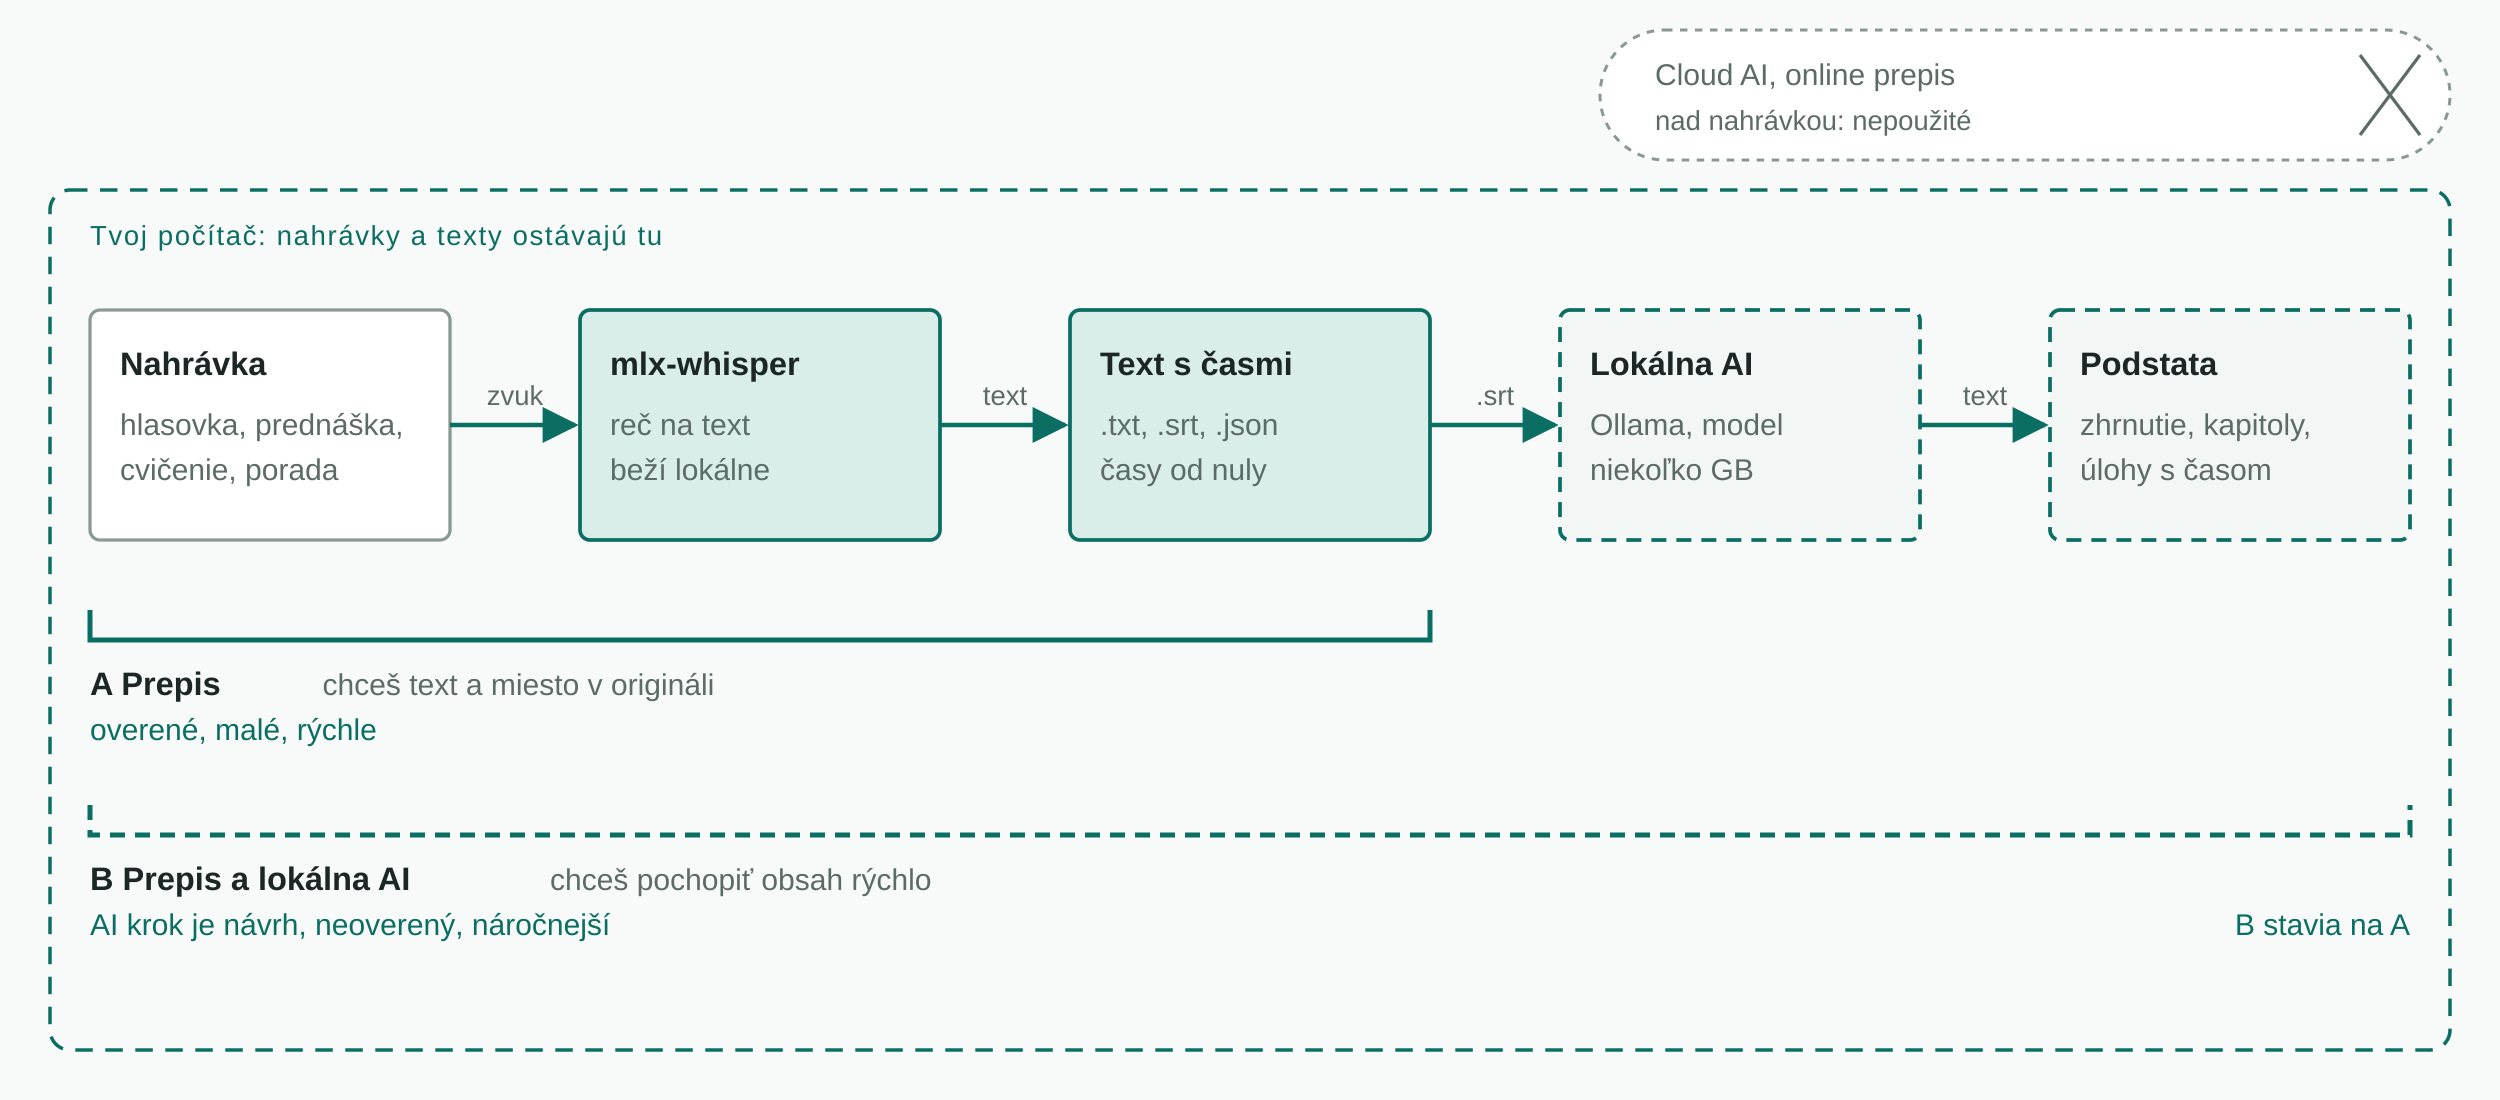
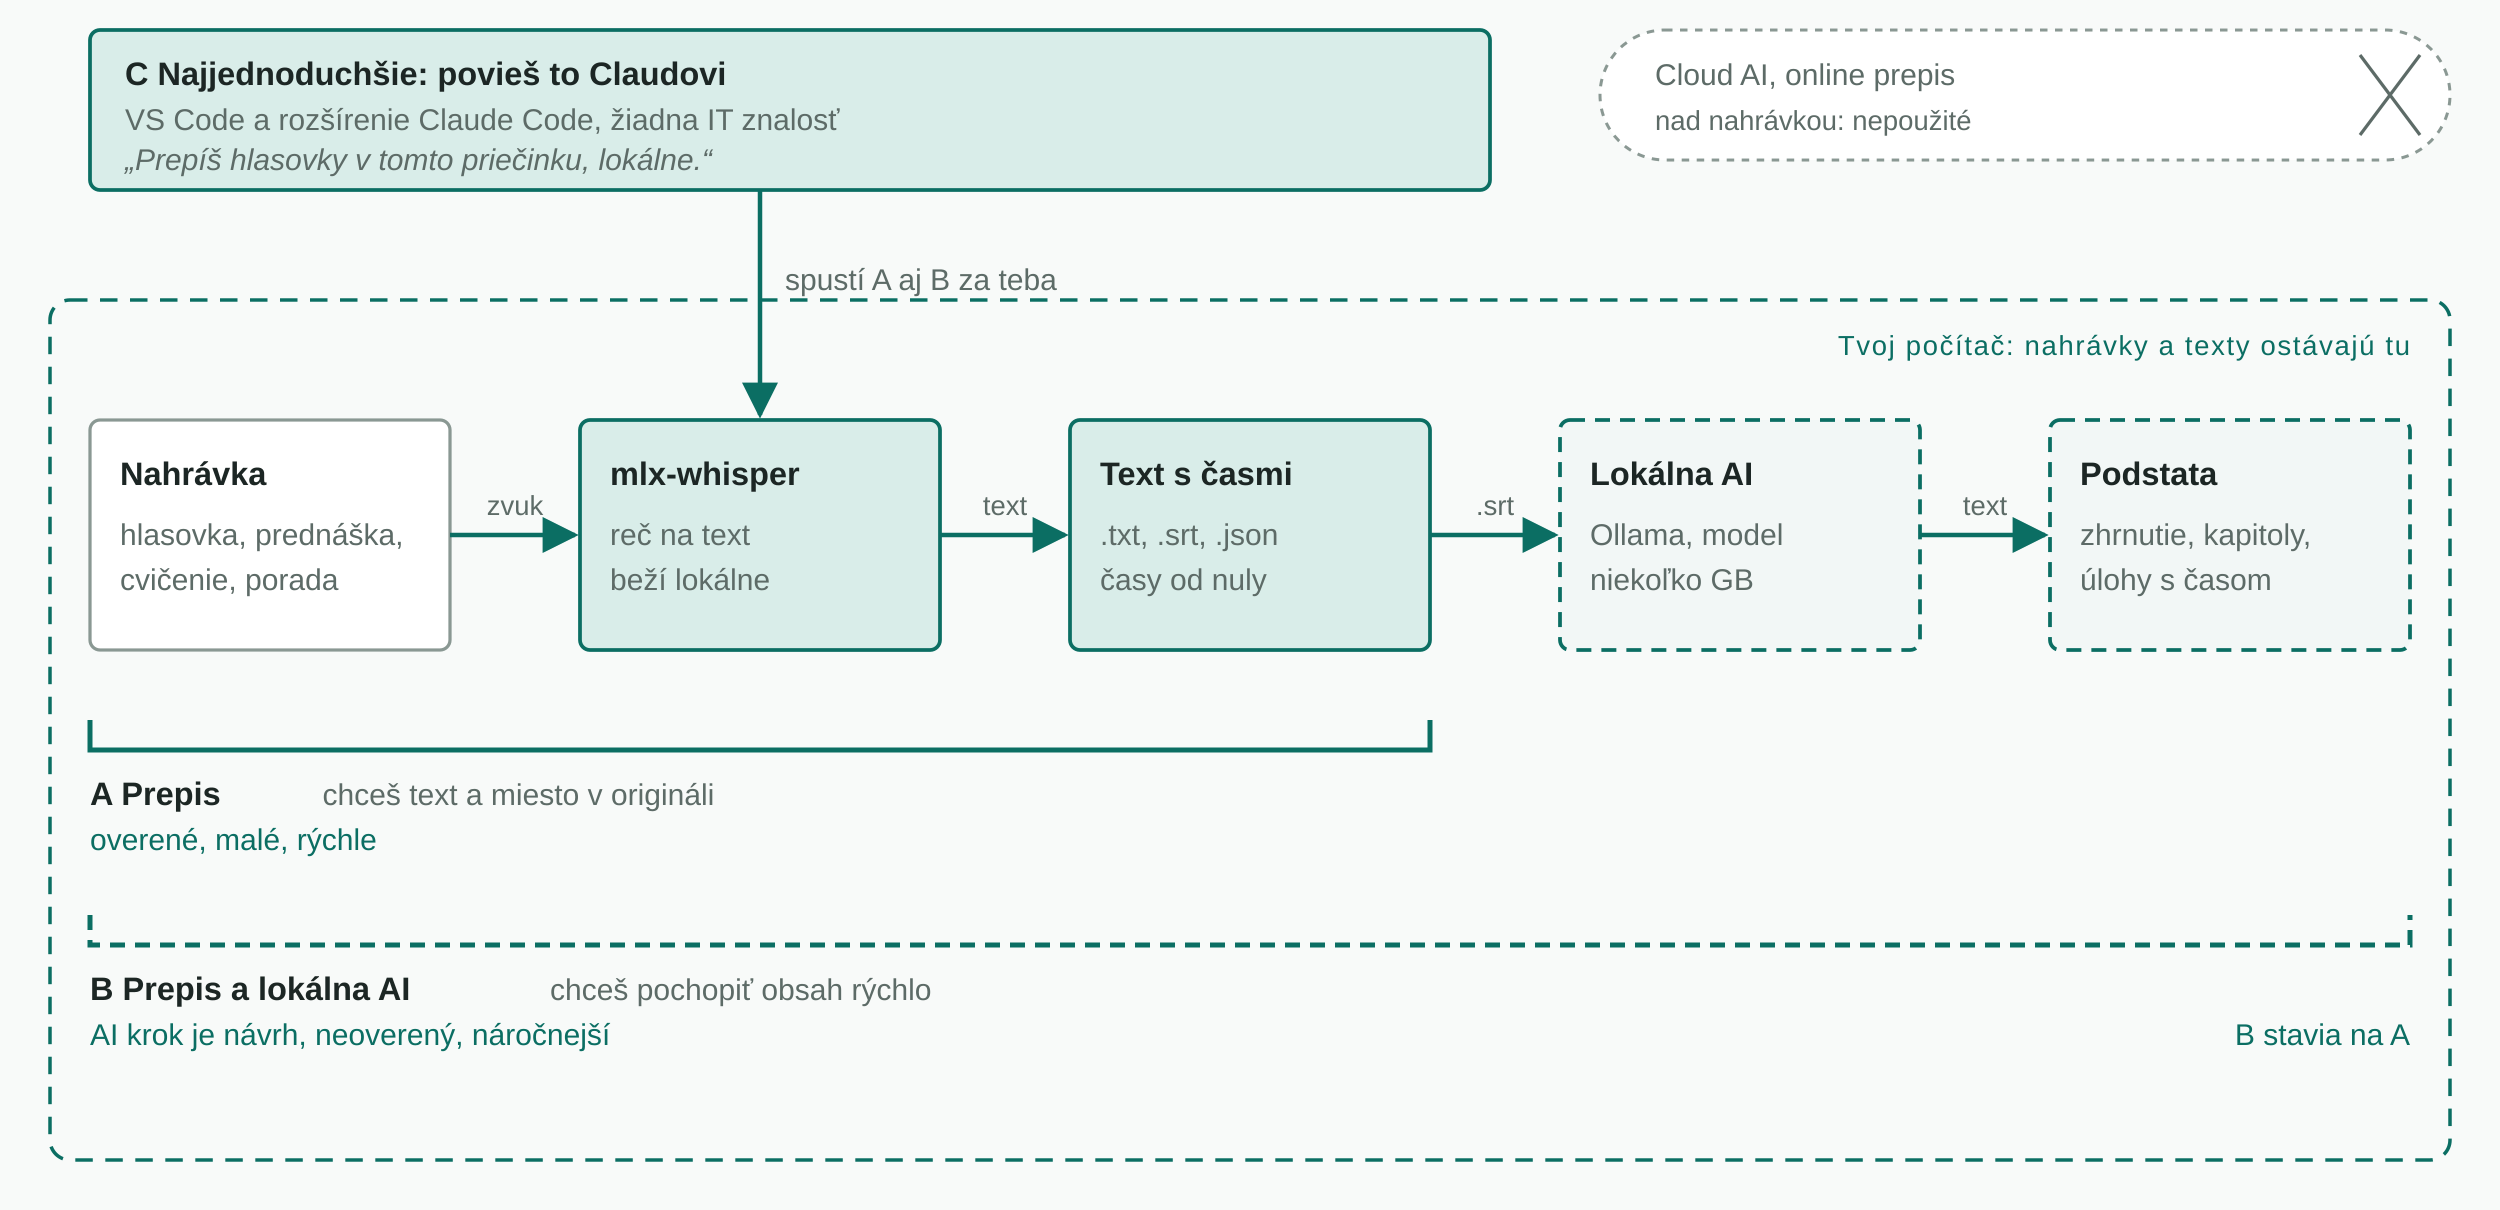
- <svg xmlns="http://www.w3.org/2000/svg" viewBox="0 0 1000 440" width="1000" height="440" role="img" aria-label="Dva prípady použitia nad jedným reťazcom na vlastnom počítači. A: nahrávka sa lokálnym mlx-whisper prepíše na text s časmi. B: ten istý text spracuje lokálna AI v Ollame na zhrnutie, kapitoly a úlohy s časom. B stavia na A. Cloud sa nepoužíva.">
+ <svg xmlns="http://www.w3.org/2000/svg" viewBox="0 0 1000 484" width="1000" height="484" role="img" aria-label="Dva prípady použitia nad jedným reťazcom na vlastnom počítači. A: nahrávka sa lokálnym mlx-whisper prepíše na text s časmi. B: ten istý text spracuje lokálna AI v Ollame na zhrnutie, kapitoly a úlohy s časom. B stavia na A. Cloud sa nepoužíva.">
  <style>
text{font-family:"IBM Plex Sans",Arial,Helvetica,sans-serif;font-size:13px;fill:#1c2624}
.tb{font-weight:600}.ts{font-size:12px;fill:#5d6b67}
.tc{font-size:11px;fill:#0b6e63;letter-spacing:.06em;text-transform:uppercase}
.stage{fill:#d9ede9;stroke:#0b6e63;stroke-width:1.5}
.draft{fill:#f2f7f6;stroke:#0b6e63;stroke-width:1.5;stroke-dasharray:6 4}
.box{fill:#fff;stroke:#8a9893;stroke-width:1.3}
.fence{fill:none;stroke:#0b6e63;stroke-width:1.4;stroke-dasharray:7 5}
.gray{fill:#fff;stroke:#8a9893;stroke-width:1.2;stroke-dasharray:3 3}
.lna{fill:none;stroke:#0b6e63;stroke-width:1.8}
.br{fill:none;stroke:#0b6e63;stroke-width:2}
.brd{fill:none;stroke:#0b6e63;stroke-width:2;stroke-dasharray:6 4}
.lng{fill:none;stroke:#5d6b67;stroke-width:1.3}
.acc{fill:#0b6e63}
</style>
  <defs>
    <marker id="arrA" viewBox="0 0 10 10" refX="9" refY="5" markerWidth="8" markerHeight="8" orient="auto-start-reverse">
      <path d="M0 0 L10 5 L0 10 z" class="acc" />
    </marker>
  </defs>
-   <rect width="1000" height="440" fill="#f8faf9" />
+   <rect width="1000" height="484" fill="#f8faf9" />
  <rect class="gray" x="640" y="12" width="340" height="52" rx="26" />
  <text class="ts" x="662" y="34">Cloud AI, online prepis</text>
  <text class="ts" x="662" y="52" style="font-size:11px">nad nahrávkou: nepoužité</text>
  <path class="lng" d="M944 22 L968 54 M968 22 L944 54" />
-   <rect class="fence" x="20" y="76" width="960" height="344" rx="8" />
-   <text class="tc" x="36" y="98">Tvoj počítač: nahrávky a texty ostávajú tu</text>
-   <rect class="box" x="36" y="124" width="144" height="92" rx="4" />
-   <text class="tb" x="48" y="150">Nahrávka</text>
-   <text class="ts" x="48" y="174">hlasovka, prednáška,</text>
-   <text class="ts" x="48" y="192">cvičenie, porada</text>
-   <rect class="stage" x="232" y="124" width="144" height="92" rx="4" />
-   <text class="tb" x="244" y="150">mlx-whisper</text>
-   <text class="ts" x="244" y="174">reč na text</text>
-   <text class="ts" x="244" y="192">beží lokálne</text>
-   <rect class="stage" x="428" y="124" width="144" height="92" rx="4" />
-   <text class="tb" x="440" y="150">Text s časmi</text>
-   <text class="ts" x="440" y="174">.txt, .srt, .json</text>
-   <text class="ts" x="440" y="192">časy od nuly</text>
-   <rect class="draft" x="624" y="124" width="144" height="92" rx="4" />
-   <text class="tb" x="636" y="150">Lokálna AI</text>
-   <text class="ts" x="636" y="174">Ollama, model</text>
-   <text class="ts" x="636" y="192">niekoľko GB</text>
-   <rect class="draft" x="820" y="124" width="144" height="92" rx="4" />
-   <text class="tb" x="832" y="150">Podstata</text>
-   <text class="ts" x="832" y="174">zhrnutie, kapitoly,</text>
-   <text class="ts" x="832" y="192">úlohy s časom</text>
-   <path class="lna" d="M180 170 H230" marker-end="url(#arrA)" />
-   <text class="ts" x="206" y="162" text-anchor="middle" style="font-size:11px">zvuk</text>
-   <path class="lna" d="M376 170 H426" marker-end="url(#arrA)" />
-   <text class="ts" x="402" y="162" text-anchor="middle" style="font-size:11px">text</text>
-   <path class="lna" d="M572 170 H622" marker-end="url(#arrA)" />
-   <text class="ts" x="598" y="162" text-anchor="middle" style="font-size:11px">.srt</text>
-   <path class="lna" d="M768 170 H818" marker-end="url(#arrA)" />
-   <text class="ts" x="794" y="162" text-anchor="middle" style="font-size:11px">text</text>
-   <path class="br" d="M36 244 V256 H572 V244" />
-   <text class="tb" x="36" y="278">A  Prepis</text>
-   <text class="ts" x="129" y="278">chceš text a miesto v origináli</text>
-   <text class="ts" x="36" y="296" style="fill:#0b6e63">overené, malé, rýchle</text>
-   <path class="brd" d="M36 322 V334 H964 V322" />
-   <text class="tb" x="36" y="356">B  Prepis a lokálna AI</text>
-   <text class="ts" x="220" y="356">chceš pochopiť obsah rýchlo</text>
-   <text class="ts" x="36" y="374" style="fill:#0b6e63">AI krok je návrh, neoverený, náročnejší</text>
-   <text class="ts" x="964" y="374" text-anchor="end" style="fill:#0b6e63">B stavia na A</text>
+   <rect class="stage" x="36" y="12" width="560" height="64" rx="4" />
+   <text class="tb" x="50" y="34">C  Najjednoduchšie: povieš to Claudovi</text>
+   <text class="ts" x="50" y="52">VS Code a rozšírenie Claude Code, žiadna IT znalosť</text>
+   <text class="ts" x="50" y="68" style="font-style:italic">„Prepíš hlasovky v tomto priečinku, lokálne.“</text>
+   <path class="lna" d="M304 76 V166" marker-end="url(#arrA)" />
+   <text class="ts" x="314" y="116">spustí A aj B za teba</text>
+   <g transform="translate(0,44)">
+     <rect class="fence" x="20" y="76" width="960" height="344" rx="8" />
+     <text class="tc" x="964" y="98" text-anchor="end">Tvoj počítač: nahrávky a texty ostávajú tu</text>
+     <rect class="box" x="36" y="124" width="144" height="92" rx="4" />
+     <text class="tb" x="48" y="150">Nahrávka</text>
+     <text class="ts" x="48" y="174">hlasovka, prednáška,</text>
+     <text class="ts" x="48" y="192">cvičenie, porada</text>
+     <rect class="stage" x="232" y="124" width="144" height="92" rx="4" />
+     <text class="tb" x="244" y="150">mlx-whisper</text>
+     <text class="ts" x="244" y="174">reč na text</text>
+     <text class="ts" x="244" y="192">beží lokálne</text>
+     <rect class="stage" x="428" y="124" width="144" height="92" rx="4" />
+     <text class="tb" x="440" y="150">Text s časmi</text>
+     <text class="ts" x="440" y="174">.txt, .srt, .json</text>
+     <text class="ts" x="440" y="192">časy od nuly</text>
+     <rect class="draft" x="624" y="124" width="144" height="92" rx="4" />
+     <text class="tb" x="636" y="150">Lokálna AI</text>
+     <text class="ts" x="636" y="174">Ollama, model</text>
+     <text class="ts" x="636" y="192">niekoľko GB</text>
+     <rect class="draft" x="820" y="124" width="144" height="92" rx="4" />
+     <text class="tb" x="832" y="150">Podstata</text>
+     <text class="ts" x="832" y="174">zhrnutie, kapitoly,</text>
+     <text class="ts" x="832" y="192">úlohy s časom</text>
+     <path class="lna" d="M180 170 H230" marker-end="url(#arrA)" />
+     <text class="ts" x="206" y="162" text-anchor="middle" style="font-size:11px">zvuk</text>
+     <path class="lna" d="M376 170 H426" marker-end="url(#arrA)" />
+     <text class="ts" x="402" y="162" text-anchor="middle" style="font-size:11px">text</text>
+     <path class="lna" d="M572 170 H622" marker-end="url(#arrA)" />
+     <text class="ts" x="598" y="162" text-anchor="middle" style="font-size:11px">.srt</text>
+     <path class="lna" d="M768 170 H818" marker-end="url(#arrA)" />
+     <text class="ts" x="794" y="162" text-anchor="middle" style="font-size:11px">text</text>
+     <path class="br" d="M36 244 V256 H572 V244" />
+     <text class="tb" x="36" y="278">A  Prepis</text>
+     <text class="ts" x="129" y="278">chceš text a miesto v origináli</text>
+     <text class="ts" x="36" y="296" style="fill:#0b6e63">overené, malé, rýchle</text>
+     <path class="brd" d="M36 322 V334 H964 V322" />
+     <text class="tb" x="36" y="356">B  Prepis a lokálna AI</text>
+     <text class="ts" x="220" y="356">chceš pochopiť obsah rýchlo</text>
+     <text class="ts" x="36" y="374" style="fill:#0b6e63">AI krok je návrh, neoverený, náročnejší</text>
+     <text class="ts" x="964" y="374" text-anchor="end" style="fill:#0b6e63">B stavia na A</text>
+   </g>
</svg>
